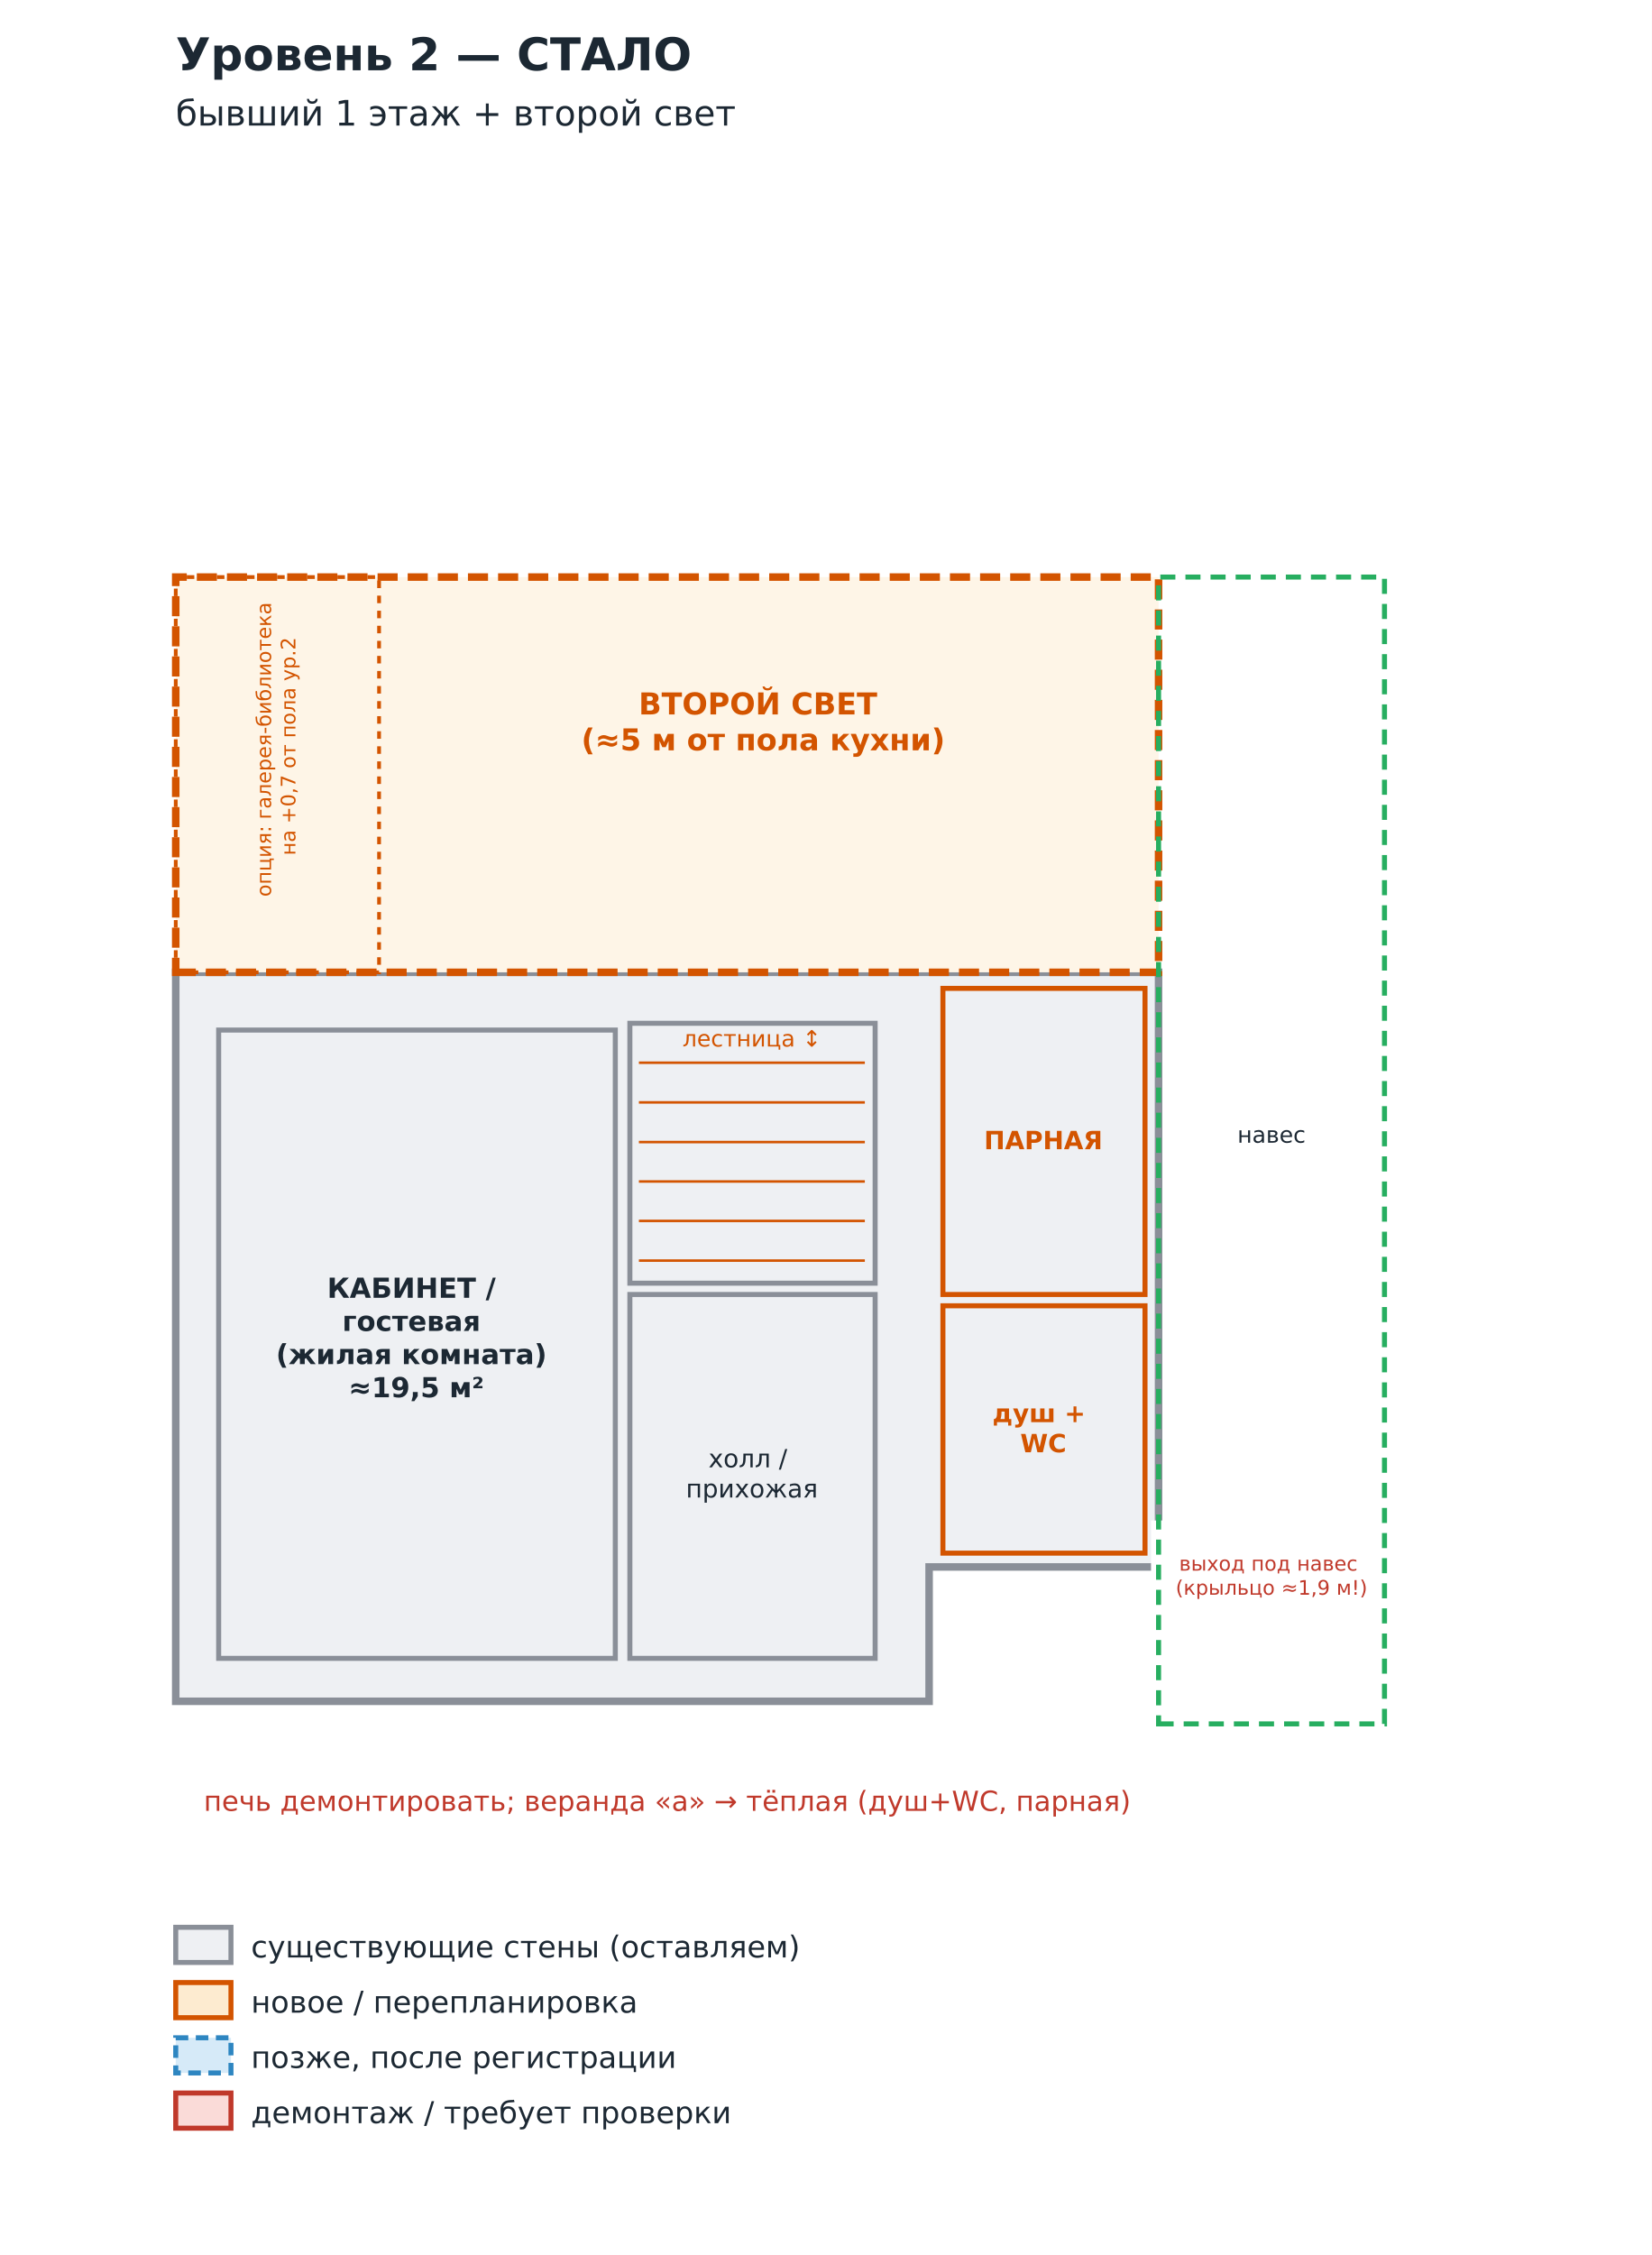
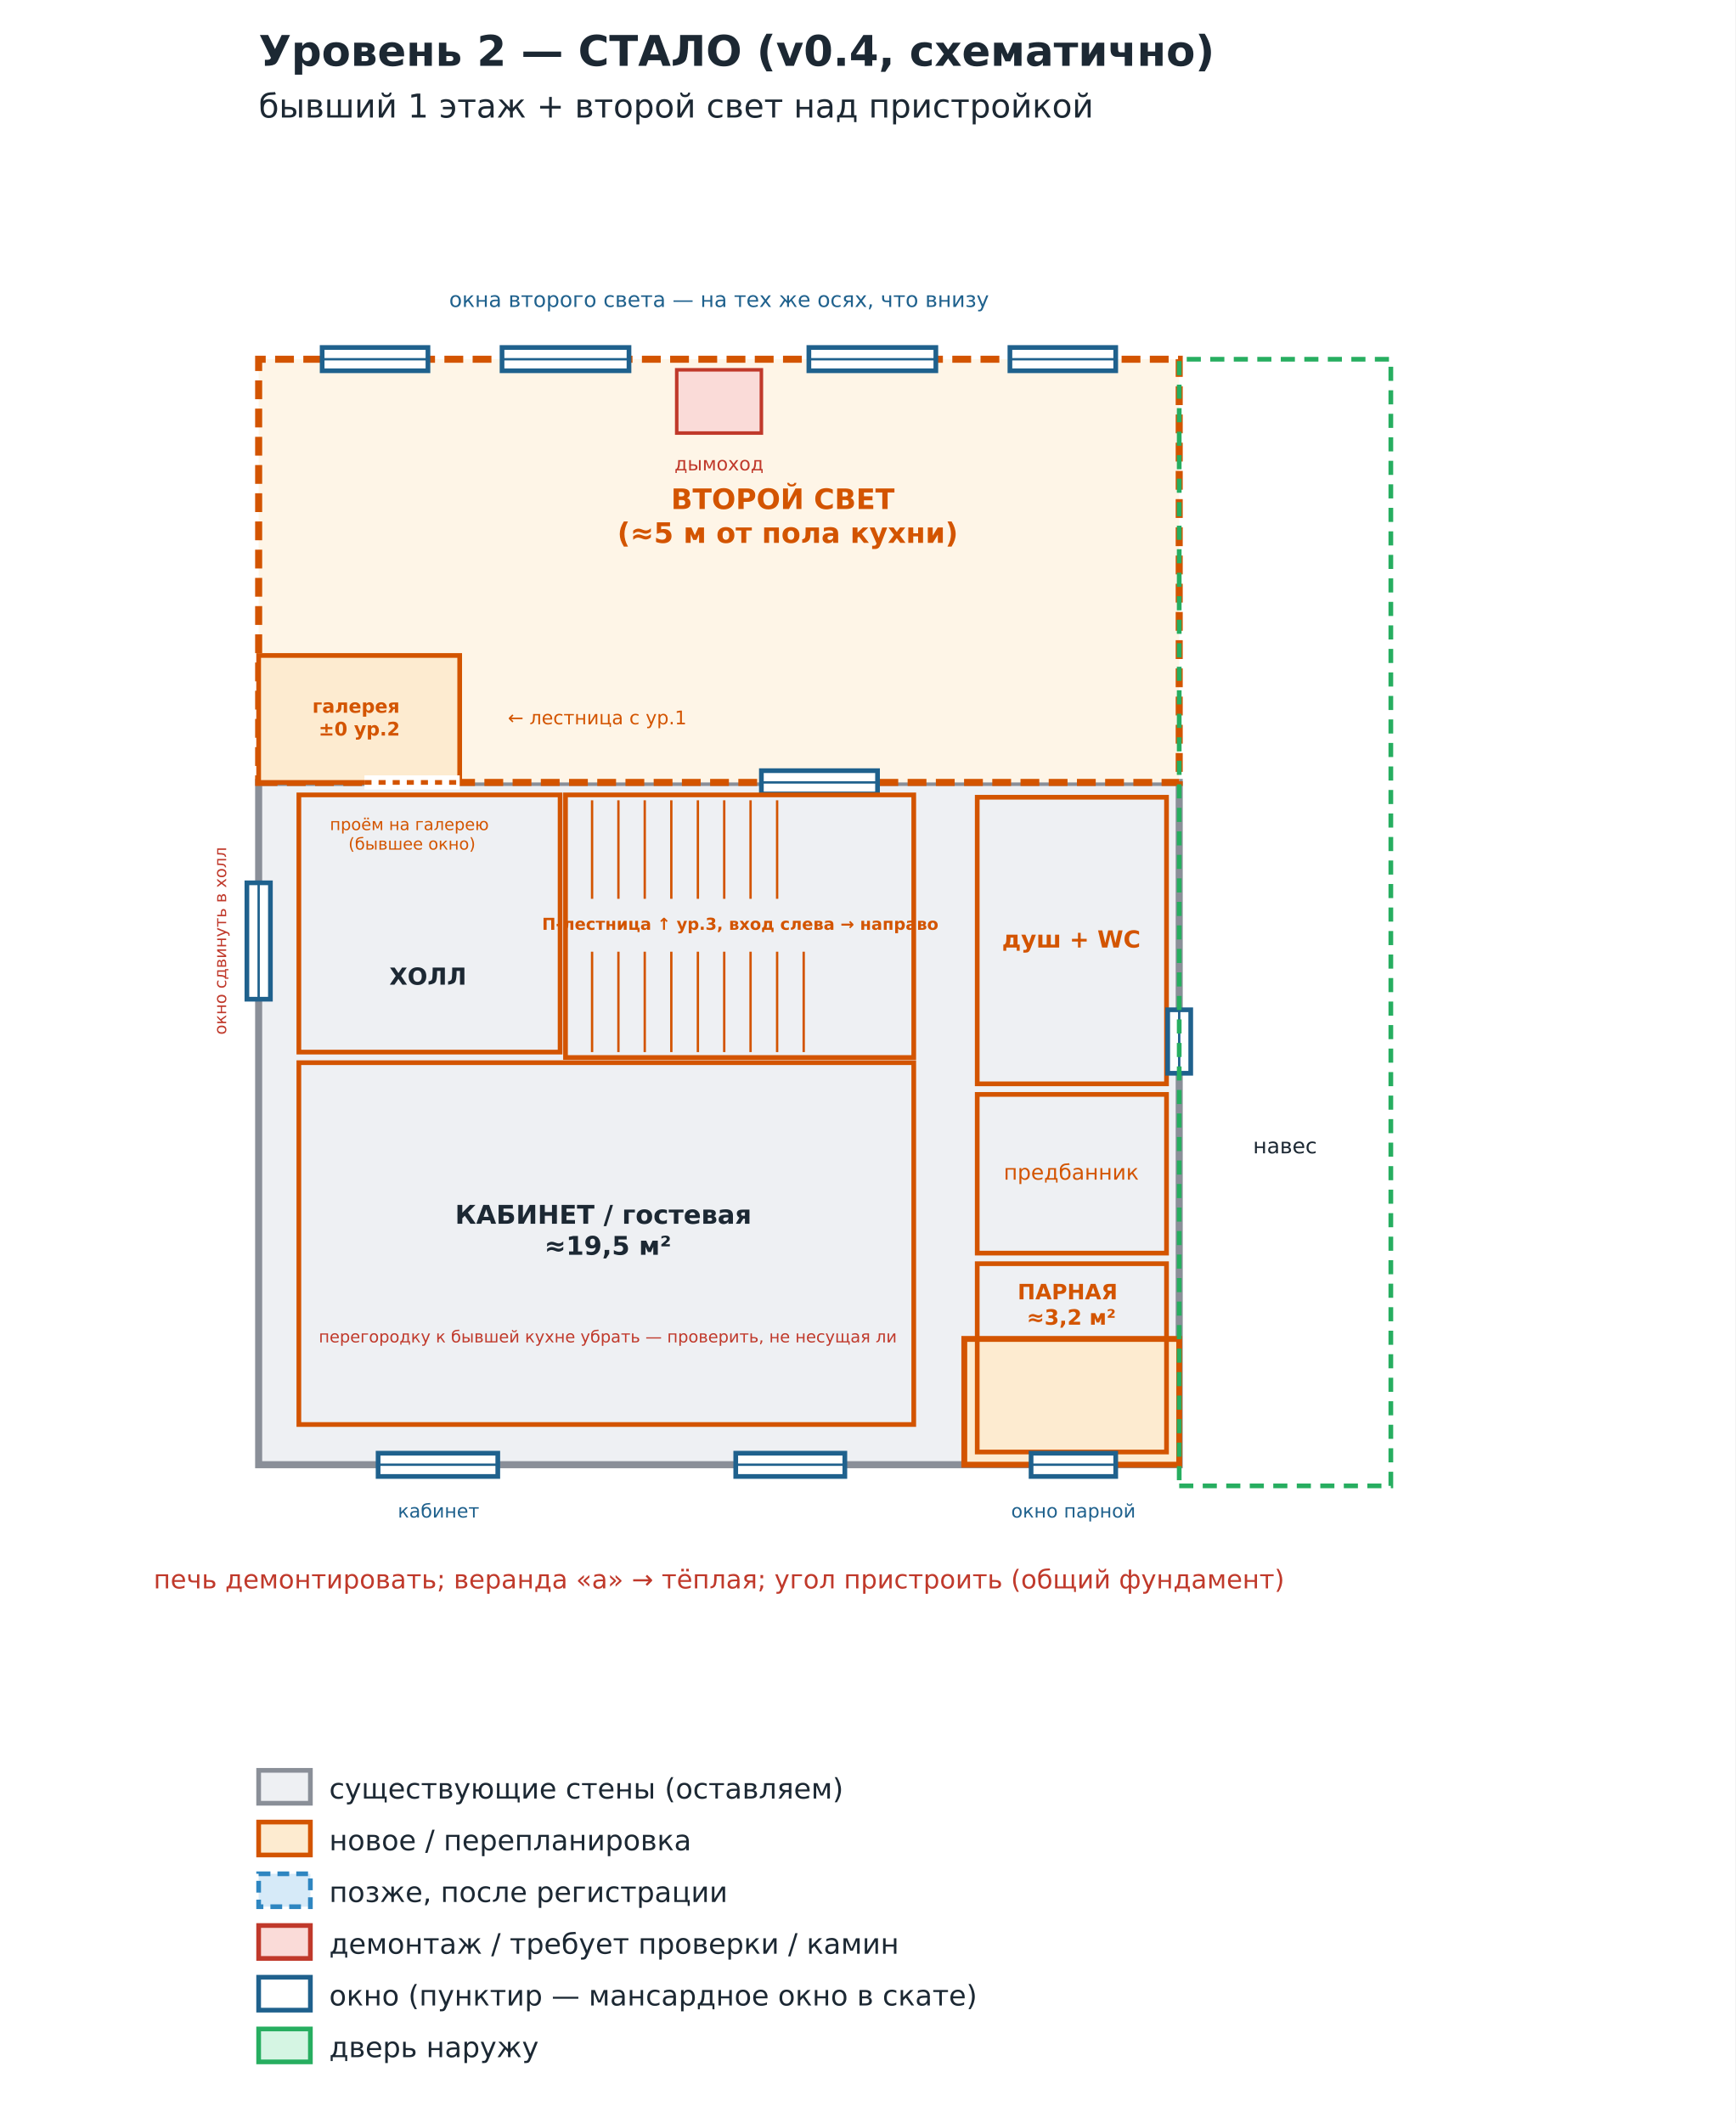
- <svg xmlns="http://www.w3.org/2000/svg" width="658" height="898" viewBox="0 0 658 898">
+ <svg xmlns="http://www.w3.org/2000/svg" width="738" height="903" viewBox="0 0 738 903">
  <rect width="100%" height="100%" fill="white" />
-   <text x="70" y="28" font-family="DejaVu Sans, Arial, sans-serif" font-size="18" font-weight="bold" fill="#1c2833">Уровень 2 — СТАЛО</text>
-   <text x="70" y="50" font-family="DejaVu Sans, Arial, sans-serif" font-size="14" font-weight="normal" fill="#1c2833">бывший 1 этаж + второй свет</text>
-   <polygon points="70.0,677.5 370.1,677.5 370.1,624.0 461.5,624.0 461.5,387.2 70.0,387.2" stroke="#8a8f98" fill="#eef0f3" stroke-width="3" fill-opacity="1" />
-   <polygon points="70.0,387.2 461.5,387.2 461.5,229.8 70.0,229.8" stroke="#d35400" fill="#fef5e7" stroke-width="3" stroke-dasharray="8,4" fill-opacity="1" />
-   <polygon points="70.0,387.2 151.0,387.2 151.0,229.8 70.0,229.8" stroke="#d35400" fill="none" stroke-width="1.5" stroke-dasharray="3,3" fill-opacity="1" />
-   <text font-family="DejaVu Sans, Arial, sans-serif" font-size="8" fill="#d35400" text-anchor="middle" dominant-baseline="middle" transform="rotate(-90 110.5 297.2)">
-     <tspan x="110.5" y="292.4">опция: галерея-библиотека</tspan>
-     <tspan x="110.5" y="302.1">на +0,7 от пола ур.2</tspan>
+   <text x="110" y="28" font-family="DejaVu Sans, Arial, sans-serif" font-size="18" font-weight="bold" fill="#1c2833">Уровень 2 — СТАЛО (v0.4, схематично)</text>
+   <text x="110" y="50" font-family="DejaVu Sans, Arial, sans-serif" font-size="14" font-weight="normal" fill="#1c2833">бывший 1 этаж + второй свет над пристройкой</text>
+   <polygon points="110.0,623.0 501.5,623.0 501.5,332.8 110.0,332.8" stroke="#8a8f98" fill="#eef0f3" stroke-width="3" fill-opacity="1" />
+   <polygon points="410.1,623.0 501.5,623.0 501.5,569.5 410.1,569.5" stroke="#d35400" fill="#fdebd0" stroke-width="2.5" fill-opacity="1" />
+   <polygon points="110.0,332.8 501.5,332.8 501.5,152.8 110.0,152.8" stroke="#d35400" fill="#fef5e7" stroke-width="3" stroke-dasharray="8,4" fill-opacity="1" />
+   <polygon points="110.0,332.8 195.5,332.8 195.5,278.8 110.0,278.8" stroke="#d35400" fill="#fdebd0" stroke-width="2" fill-opacity="1" />
+   <text font-family="DejaVu Sans, Arial, sans-serif" font-size="8" fill="#d35400" text-anchor="middle" dominant-baseline="middle" font-weight="bold">
+     <tspan x="152.8" y="300.9">галерея</tspan>
+     <tspan x="152.8" y="310.6">±0 ур.2</tspan>
+   </text>
+   <text font-family="DejaVu Sans, Arial, sans-serif" font-size="8" fill="#d35400" text-anchor="middle" dominant-baseline="middle">
+     <tspan x="254.0" y="305.8">← лестница с ур.1</tspan>
  </text>
  <text font-family="DejaVu Sans, Arial, sans-serif" font-size="12" fill="#d35400" text-anchor="middle" dominant-baseline="middle" font-weight="bold">
-     <tspan x="304.0" y="281.1">ВТОРОЙ СВЕТ</tspan>
-     <tspan x="304.0" y="295.4">(≈5 м от пола кухни)</tspan>
+     <tspan x="335.0" y="213.1">ВТОРОЙ СВЕТ</tspan>
+     <tspan x="335.0" y="227.5">(≈5 м от пола кухни)</tspan>
  </text>
-   <polygon points="87.1,660.4 245.1,660.4 245.1,410.2 87.1,410.2" stroke="#8a8f98" fill="none" stroke-width="2" fill-opacity="1" />
+   <polygon points="287.8,184.2 323.8,184.2 323.8,157.3 287.8,157.3" stroke="#c0392b" fill="#fadbd8" stroke-width="1.5" fill-opacity="1" />
+   <text font-family="DejaVu Sans, Arial, sans-serif" font-size="8" fill="#c0392b" text-anchor="middle" dominant-baseline="middle">
+     <tspan x="305.8" y="197.8">дымоход</tspan>
+   </text>
+   <polygon points="137.0,157.7 182.0,157.7 182.0,147.8 137.0,147.8" stroke="#1f618d" fill="white" stroke-width="2" fill-opacity="1" />
+   <line x1="137.0" y1="152.8" x2="182.0" y2="152.8" stroke="#1f618d" stroke-width="1" />
+   <polygon points="213.5,157.7 267.5,157.7 267.5,147.8 213.5,147.8" stroke="#1f618d" fill="white" stroke-width="2" fill-opacity="1" />
+   <line x1="213.5" y1="152.8" x2="267.5" y2="152.8" stroke="#1f618d" stroke-width="1" />
+   <polygon points="344.0,157.7 398.0,157.7 398.0,147.8 344.0,147.8" stroke="#1f618d" fill="white" stroke-width="2" fill-opacity="1" />
+   <line x1="344.0" y1="152.8" x2="398.0" y2="152.8" stroke="#1f618d" stroke-width="1" />
+   <polygon points="429.5,157.7 474.5,157.7 474.5,147.8 429.5,147.8" stroke="#1f618d" fill="white" stroke-width="2" fill-opacity="1" />
+   <line x1="429.5" y1="152.8" x2="474.5" y2="152.8" stroke="#1f618d" stroke-width="1" />
+   <text font-family="DejaVu Sans, Arial, sans-serif" font-size="9" fill="#1f618d" text-anchor="middle" dominant-baseline="middle">
+     <tspan x="305.8" y="128.0">окна второго света — на тех же осях, что внизу</tspan>
+   </text>
+   <line x1="155.0" y1="332.8" x2="195.5" y2="332.8" stroke="white" stroke-width="6" />
+   <line x1="155.0" y1="332.8" x2="195.5" y2="332.8" stroke="#d35400" stroke-width="2" stroke-dasharray="3,3" />
+   <polygon points="323.8,337.7 373.2,337.7 373.2,327.8 323.8,327.8" stroke="#1f618d" fill="white" stroke-width="2" fill-opacity="1" />
+   <line x1="323.8" y1="332.8" x2="373.2" y2="332.8" stroke="#1f618d" stroke-width="1" />
+   <polygon points="127.1,447.5 238.2,447.5 238.2,338.1 127.1,338.1" stroke="#d35400" fill="none" stroke-width="2" fill-opacity="1" />
+   <text font-family="DejaVu Sans, Arial, sans-serif" font-size="10" fill="#1c2833" text-anchor="middle" dominant-baseline="middle" font-weight="bold">
+     <tspan x="182.0" y="416.0">ХОЛЛ</tspan>
+   </text>
+   <text font-family="DejaVu Sans, Arial, sans-serif" font-size="7" fill="#d35400" text-anchor="middle" dominant-baseline="middle">
+     <tspan x="175.2" y="351.1">проём на галерею</tspan>
+     <tspan x="175.2" y="359.4">(бывшее окно)</tspan>
+   </text>
+   <polygon points="127.1,605.9 388.6,605.9 388.6,452.0 127.1,452.0" stroke="#d35400" fill="none" stroke-width="2" fill-opacity="1" />
  <text font-family="DejaVu Sans, Arial, sans-serif" font-size="11" fill="#1c2833" text-anchor="middle" dominant-baseline="middle" font-weight="bold">
-     <tspan x="165.8" y="513.7">КАБИНЕТ /</tspan>
-     <tspan x="165.8" y="526.9">гостевая</tspan>
-     <tspan x="165.8" y="540.1">(жилая комната)</tspan>
-     <tspan x="165.8" y="553.3">≈19,5 м²</tspan>
+     <tspan x="258.5" y="517.4">КАБИНЕТ / гостевая</tspan>
+     <tspan x="258.5" y="530.6">≈19,5 м²</tspan>
  </text>
-   <polygon points="250.9,660.4 348.6,660.4 348.6,515.5 250.9,515.5" stroke="#8a8f98" fill="none" stroke-width="2" fill-opacity="1" />
-   <text font-family="DejaVu Sans, Arial, sans-serif" font-size="10" fill="#1c2833" text-anchor="middle" dominant-baseline="middle">
-     <tspan x="299.5" y="581.5">холл /</tspan>
-     <tspan x="299.5" y="593.5">прихожая</tspan>
+   <text font-family="DejaVu Sans, Arial, sans-serif" font-size="7" fill="#c0392b" text-anchor="middle" dominant-baseline="middle">
+     <tspan x="258.5" y="569.0">перегородку к бывшей кухне убрать — проверить, не несущая ли</tspan>
  </text>
-   <polygon points="250.9,511.0 348.6,511.0 348.6,407.5 250.9,407.5" stroke="#8a8f98" fill="none" stroke-width="2" fill-opacity="1" />
-   <line x1="254.5" y1="502.0" x2="344.5" y2="502.0" stroke="#d35400" stroke-width="1" />
-   <line x1="254.5" y1="486.2" x2="344.5" y2="486.2" stroke="#d35400" stroke-width="1" />
-   <line x1="254.5" y1="470.5" x2="344.5" y2="470.5" stroke="#d35400" stroke-width="1" />
-   <line x1="254.5" y1="454.8" x2="344.5" y2="454.8" stroke="#d35400" stroke-width="1" />
-   <line x1="254.5" y1="439.0" x2="344.5" y2="439.0" stroke="#d35400" stroke-width="1" />
-   <line x1="254.5" y1="423.2" x2="344.5" y2="423.2" stroke="#d35400" stroke-width="1" />
+   <polygon points="240.5,449.8 388.6,449.8 388.6,338.1 240.5,338.1" stroke="#d35400" fill="none" stroke-width="2" fill-opacity="1" />
+   <line x1="240.5" y1="382.3" x2="240.5" y2="340.4" stroke="#d35400" stroke-width="1" />
+   <line x1="341.8" y1="447.5" x2="341.8" y2="404.8" stroke="#d35400" stroke-width="1" />
+   <line x1="251.8" y1="382.3" x2="251.8" y2="340.4" stroke="#d35400" stroke-width="1" />
+   <line x1="330.5" y1="447.5" x2="330.5" y2="404.8" stroke="#d35400" stroke-width="1" />
+   <line x1="263.0" y1="382.3" x2="263.0" y2="340.4" stroke="#d35400" stroke-width="1" />
+   <line x1="319.2" y1="447.5" x2="319.2" y2="404.8" stroke="#d35400" stroke-width="1" />
+   <line x1="274.2" y1="382.3" x2="274.2" y2="340.4" stroke="#d35400" stroke-width="1" />
+   <line x1="308.0" y1="447.5" x2="308.0" y2="404.8" stroke="#d35400" stroke-width="1" />
+   <line x1="285.5" y1="382.3" x2="285.5" y2="340.4" stroke="#d35400" stroke-width="1" />
+   <line x1="296.8" y1="447.5" x2="296.8" y2="404.8" stroke="#d35400" stroke-width="1" />
+   <line x1="296.8" y1="382.3" x2="296.8" y2="340.4" stroke="#d35400" stroke-width="1" />
+   <line x1="285.5" y1="447.5" x2="285.5" y2="404.8" stroke="#d35400" stroke-width="1" />
+   <line x1="308.0" y1="382.3" x2="308.0" y2="340.4" stroke="#d35400" stroke-width="1" />
+   <line x1="274.2" y1="447.5" x2="274.2" y2="404.8" stroke="#d35400" stroke-width="1" />
+   <line x1="319.2" y1="382.3" x2="319.2" y2="340.4" stroke="#d35400" stroke-width="1" />
+   <line x1="263.0" y1="447.5" x2="263.0" y2="404.8" stroke="#d35400" stroke-width="1" />
+   <line x1="330.5" y1="382.3" x2="330.5" y2="340.4" stroke="#d35400" stroke-width="1" />
+   <line x1="251.8" y1="447.5" x2="251.8" y2="404.8" stroke="#d35400" stroke-width="1" />
+   <text font-family="DejaVu Sans, Arial, sans-serif" font-size="7" fill="#d35400" text-anchor="middle" dominant-baseline="middle" font-weight="bold">
+     <tspan x="314.8" y="393.5">П-лестница ↑ ур.3, вход слева → направо</tspan>
+   </text>
+   <polygon points="415.6,461.0 496.1,461.0 496.1,339.1 415.6,339.1" stroke="#d35400" fill="none" stroke-width="2" fill-opacity="1" />
+   <text font-family="DejaVu Sans, Arial, sans-serif" font-size="10" fill="#d35400" text-anchor="middle" dominant-baseline="middle" font-weight="bold">
+     <tspan x="455.6" y="400.2">душ + WC</tspan>
+   </text>
+   <polygon points="415.6,533.0 496.1,533.0 496.1,465.5 415.6,465.5" stroke="#d35400" fill="none" stroke-width="2" fill-opacity="1" />
  <text font-family="DejaVu Sans, Arial, sans-serif" font-size="9" fill="#d35400" text-anchor="middle" dominant-baseline="middle">
-     <tspan x="299.5" y="414.2">лестница ↕</tspan>
+     <tspan x="455.6" y="499.2">предбанник</tspan>
  </text>
-   <polygon points="375.6,515.5 456.1,515.5 456.1,393.6 375.6,393.6" stroke="#d35400" fill="none" stroke-width="2" fill-opacity="1" />
-   <text font-family="DejaVu Sans, Arial, sans-serif" font-size="10" fill="#d35400" text-anchor="middle" dominant-baseline="middle" font-weight="bold">
-     <tspan x="415.6" y="454.8">ПАРНАЯ</tspan>
+   <polygon points="415.6,617.6 496.1,617.6 496.1,537.5 415.6,537.5" stroke="#d35400" fill="none" stroke-width="2" fill-opacity="1" />
+   <text font-family="DejaVu Sans, Arial, sans-serif" font-size="9" fill="#d35400" text-anchor="middle" dominant-baseline="middle" font-weight="bold">
+     <tspan x="455.6" y="550.1">ПАРНАЯ</tspan>
+     <tspan x="455.6" y="560.9">≈3,2 м²</tspan>
  </text>
-   <polygon points="375.6,618.5 456.1,618.5 456.1,520.0 375.6,520.0" stroke="#d35400" fill="none" stroke-width="2" fill-opacity="1" />
-   <text font-family="DejaVu Sans, Arial, sans-serif" font-size="10" fill="#d35400" text-anchor="middle" dominant-baseline="middle" font-weight="bold">
-     <tspan x="415.6" y="563.5">душ +</tspan>
-     <tspan x="415.6" y="575.5">WC</tspan>
+   <polygon points="160.8,628.0 211.7,628.0 211.7,618.1 160.8,618.1" stroke="#1f618d" fill="white" stroke-width="2" fill-opacity="1" />
+   <line x1="160.8" y1="623.0" x2="211.7" y2="623.0" stroke="#1f618d" stroke-width="1" />
+   <polygon points="312.9,628.0 359.3,628.0 359.3,618.1 312.9,618.1" stroke="#1f618d" fill="white" stroke-width="2" fill-opacity="1" />
+   <line x1="312.9" y1="623.0" x2="359.3" y2="623.0" stroke="#1f618d" stroke-width="1" />
+   <polygon points="438.5,628.0 474.5,628.0 474.5,618.1 438.5,618.1" stroke="#1f618d" fill="white" stroke-width="2" fill-opacity="1" />
+   <line x1="438.5" y1="623.0" x2="474.5" y2="623.0" stroke="#1f618d" stroke-width="1" />
+   <polygon points="105.0,425.0 115.0,425.0 115.0,375.5 105.0,375.5" stroke="#1f618d" fill="white" stroke-width="2" fill-opacity="1" />
+   <line x1="110.0" y1="425.0" x2="110.0" y2="375.5" stroke="#1f618d" stroke-width="1" />
+   <text font-family="DejaVu Sans, Arial, sans-serif" font-size="7" fill="#c0392b" text-anchor="middle" dominant-baseline="middle" transform="rotate(-90 94.2 400.2)">
+     <tspan x="94.2" y="400.2">окно сдвинуть в холл</tspan>
  </text>
-   <line x1="461.5" y1="650.5" x2="461.5" y2="605.5" stroke="white" stroke-width="6" />
-   <text font-family="DejaVu Sans, Arial, sans-serif" font-size="8" fill="#c0392b" text-anchor="middle" dominant-baseline="middle">
-     <tspan x="506.5" y="623.2">выход под навес</tspan>
-     <tspan x="506.5" y="632.8">(крыльцо ≈1,9 м!)</tspan>
+   <polygon points="496.6,456.5 506.4,456.5 506.4,429.5 496.6,429.5" stroke="#1f618d" fill="white" stroke-width="2" fill-opacity="1" />
+   <line x1="501.5" y1="456.5" x2="501.5" y2="429.5" stroke="#1f618d" stroke-width="1" />
+   <text font-family="DejaVu Sans, Arial, sans-serif" font-size="8" fill="#1f618d" text-anchor="middle" dominant-baseline="middle">
+     <tspan x="186.5" y="643.2">кабинет</tspan>
  </text>
-   <polygon points="461.5,686.5 551.5,686.5 551.5,229.8 461.5,229.8" stroke="#27ae60" fill="none" stroke-width="2" stroke-dasharray="6,4" fill-opacity="1" />
+   <text font-family="DejaVu Sans, Arial, sans-serif" font-size="8" fill="#1f618d" text-anchor="middle" dominant-baseline="middle">
+     <tspan x="456.5" y="643.2">окно парной</tspan>
+   </text>
+   <polygon points="501.5,632.0 591.5,632.0 591.5,152.8 501.5,152.8" stroke="#27ae60" fill="none" stroke-width="2" stroke-dasharray="6,4" fill-opacity="1" />
  <text font-family="DejaVu Sans, Arial, sans-serif" font-size="9" fill="#1c2833" text-anchor="middle" dominant-baseline="middle">
-     <tspan x="506.5" y="452.5">навес</tspan>
+     <tspan x="546.5" y="488.0">навес</tspan>
  </text>
  <text font-family="DejaVu Sans, Arial, sans-serif" font-size="11" fill="#c0392b" text-anchor="middle" dominant-baseline="middle">
-     <tspan x="265.8" y="718.0">печь демонтировать; веранда «а» → тёплая (душ+WC, парная)</tspan>
+     <tspan x="305.8" y="672.5">печь демонтировать; веранда «а» → тёплая; угол пристроить (общий фундамент)</tspan>
  </text>
-   <rect x="70" y="767.5" width="22" height="14" stroke="#8a8f98" fill="#eef0f3" stroke-width="2" />
-   <text x="100" y="779.5" font-family="DejaVu Sans, Arial, sans-serif" font-size="12" fill="#1c2833" text-anchor="start">существующие стены (оставляем)</text>
-   <rect x="70" y="789.5" width="22" height="14" stroke="#d35400" fill="#fdebd0" stroke-width="2" />
-   <text x="100" y="801.5" font-family="DejaVu Sans, Arial, sans-serif" font-size="12" fill="#1c2833" text-anchor="start">новое / перепланировка</text>
-   <rect x="70" y="811.5" width="22" height="14" stroke="#2e86c1" fill="#d6eaf8" stroke-width="2" stroke-dasharray="5,3" />
-   <text x="100" y="823.5" font-family="DejaVu Sans, Arial, sans-serif" font-size="12" fill="#1c2833" text-anchor="start">позже, после регистрации</text>
-   <rect x="70" y="833.5" width="22" height="14" stroke="#c0392b" fill="#fadbd8" stroke-width="2" />
-   <text x="100" y="845.5" font-family="DejaVu Sans, Arial, sans-serif" font-size="12" fill="#1c2833" text-anchor="start">демонтаж / требует проверки</text>
+   <rect x="110" y="753.0" width="22" height="14" stroke="#8a8f98" fill="#eef0f3" stroke-width="2" />
+   <text x="140" y="765.0" font-family="DejaVu Sans, Arial, sans-serif" font-size="12" fill="#1c2833" text-anchor="start">существующие стены (оставляем)</text>
+   <rect x="110" y="775.0" width="22" height="14" stroke="#d35400" fill="#fdebd0" stroke-width="2" />
+   <text x="140" y="787.0" font-family="DejaVu Sans, Arial, sans-serif" font-size="12" fill="#1c2833" text-anchor="start">новое / перепланировка</text>
+   <rect x="110" y="797.0" width="22" height="14" stroke="#2e86c1" fill="#d6eaf8" stroke-width="2" stroke-dasharray="5,3" />
+   <text x="140" y="809.0" font-family="DejaVu Sans, Arial, sans-serif" font-size="12" fill="#1c2833" text-anchor="start">позже, после регистрации</text>
+   <rect x="110" y="819.0" width="22" height="14" stroke="#c0392b" fill="#fadbd8" stroke-width="2" />
+   <text x="140" y="831.0" font-family="DejaVu Sans, Arial, sans-serif" font-size="12" fill="#1c2833" text-anchor="start">демонтаж / требует проверки / камин</text>
+   <rect x="110" y="841.0" width="22" height="14" stroke="#1f618d" fill="white" stroke-width="2" />
+   <text x="140" y="853.0" font-family="DejaVu Sans, Arial, sans-serif" font-size="12" fill="#1c2833" text-anchor="start">окно (пунктир — мансардное окно в скате)</text>
+   <rect x="110" y="863.0" width="22" height="14" stroke="#27ae60" fill="#d5f5e3" stroke-width="2" />
+   <text x="140" y="875.0" font-family="DejaVu Sans, Arial, sans-serif" font-size="12" fill="#1c2833" text-anchor="start">дверь наружу</text>
</svg>
